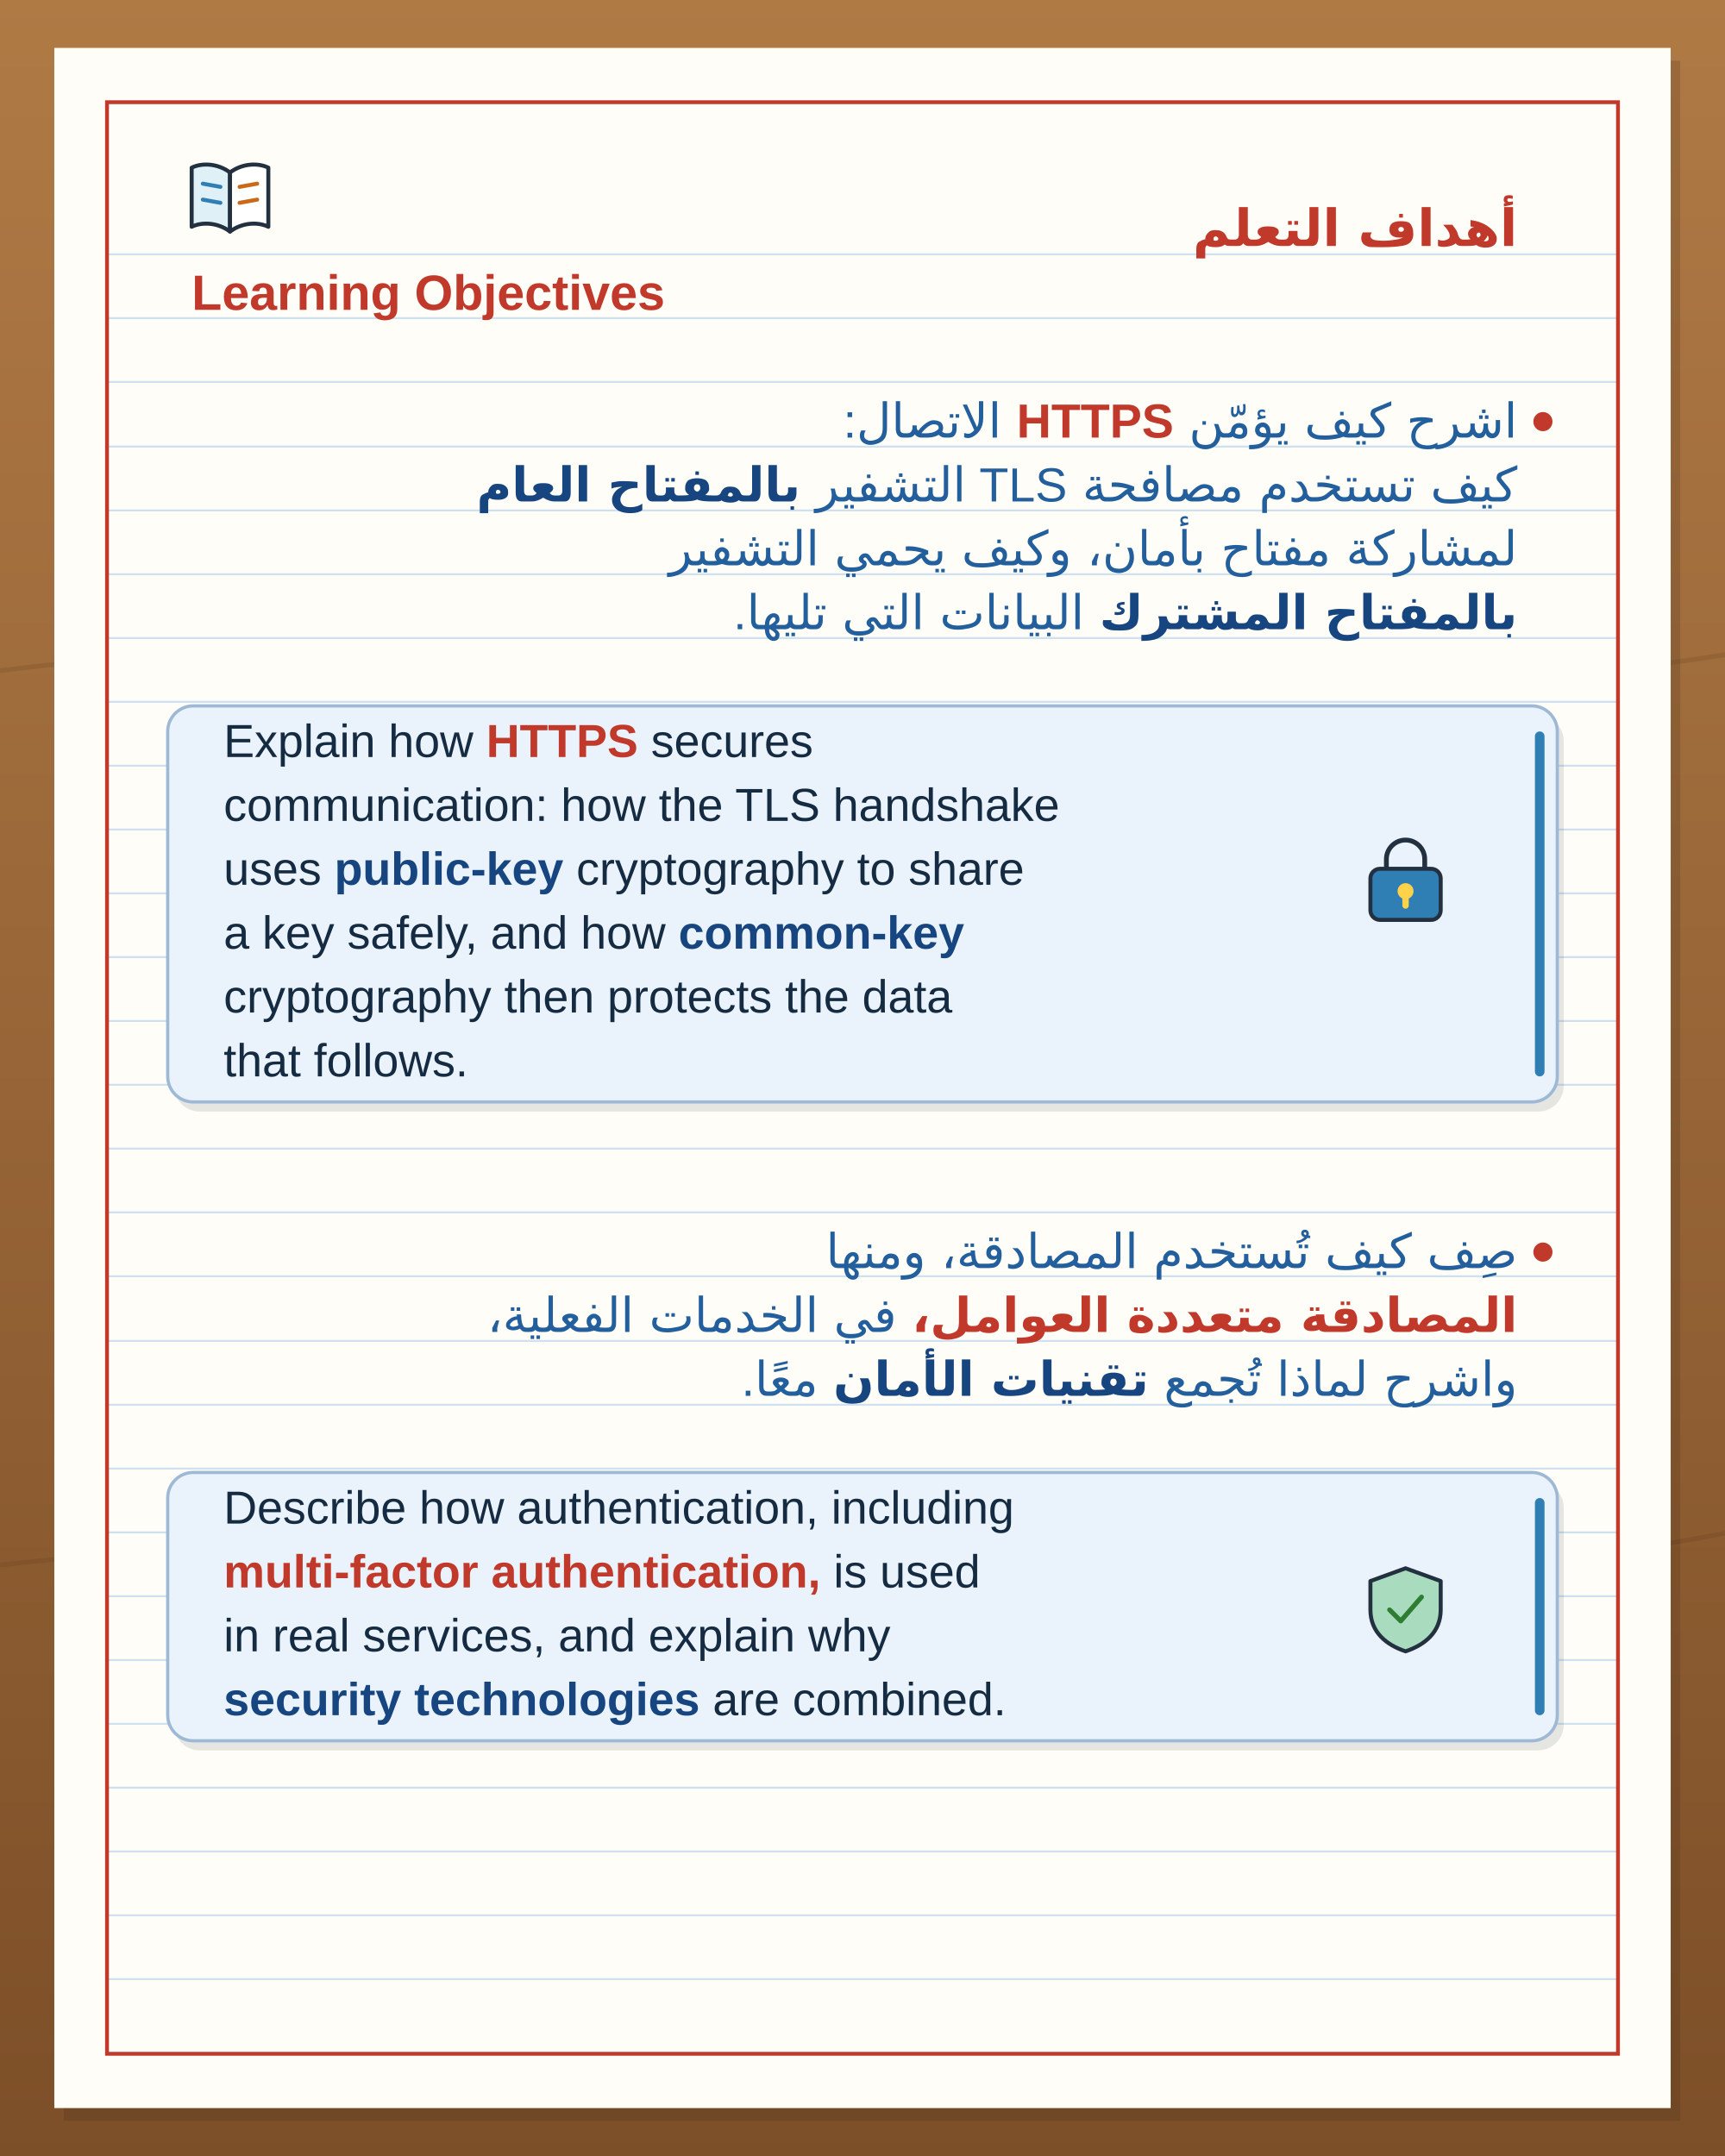
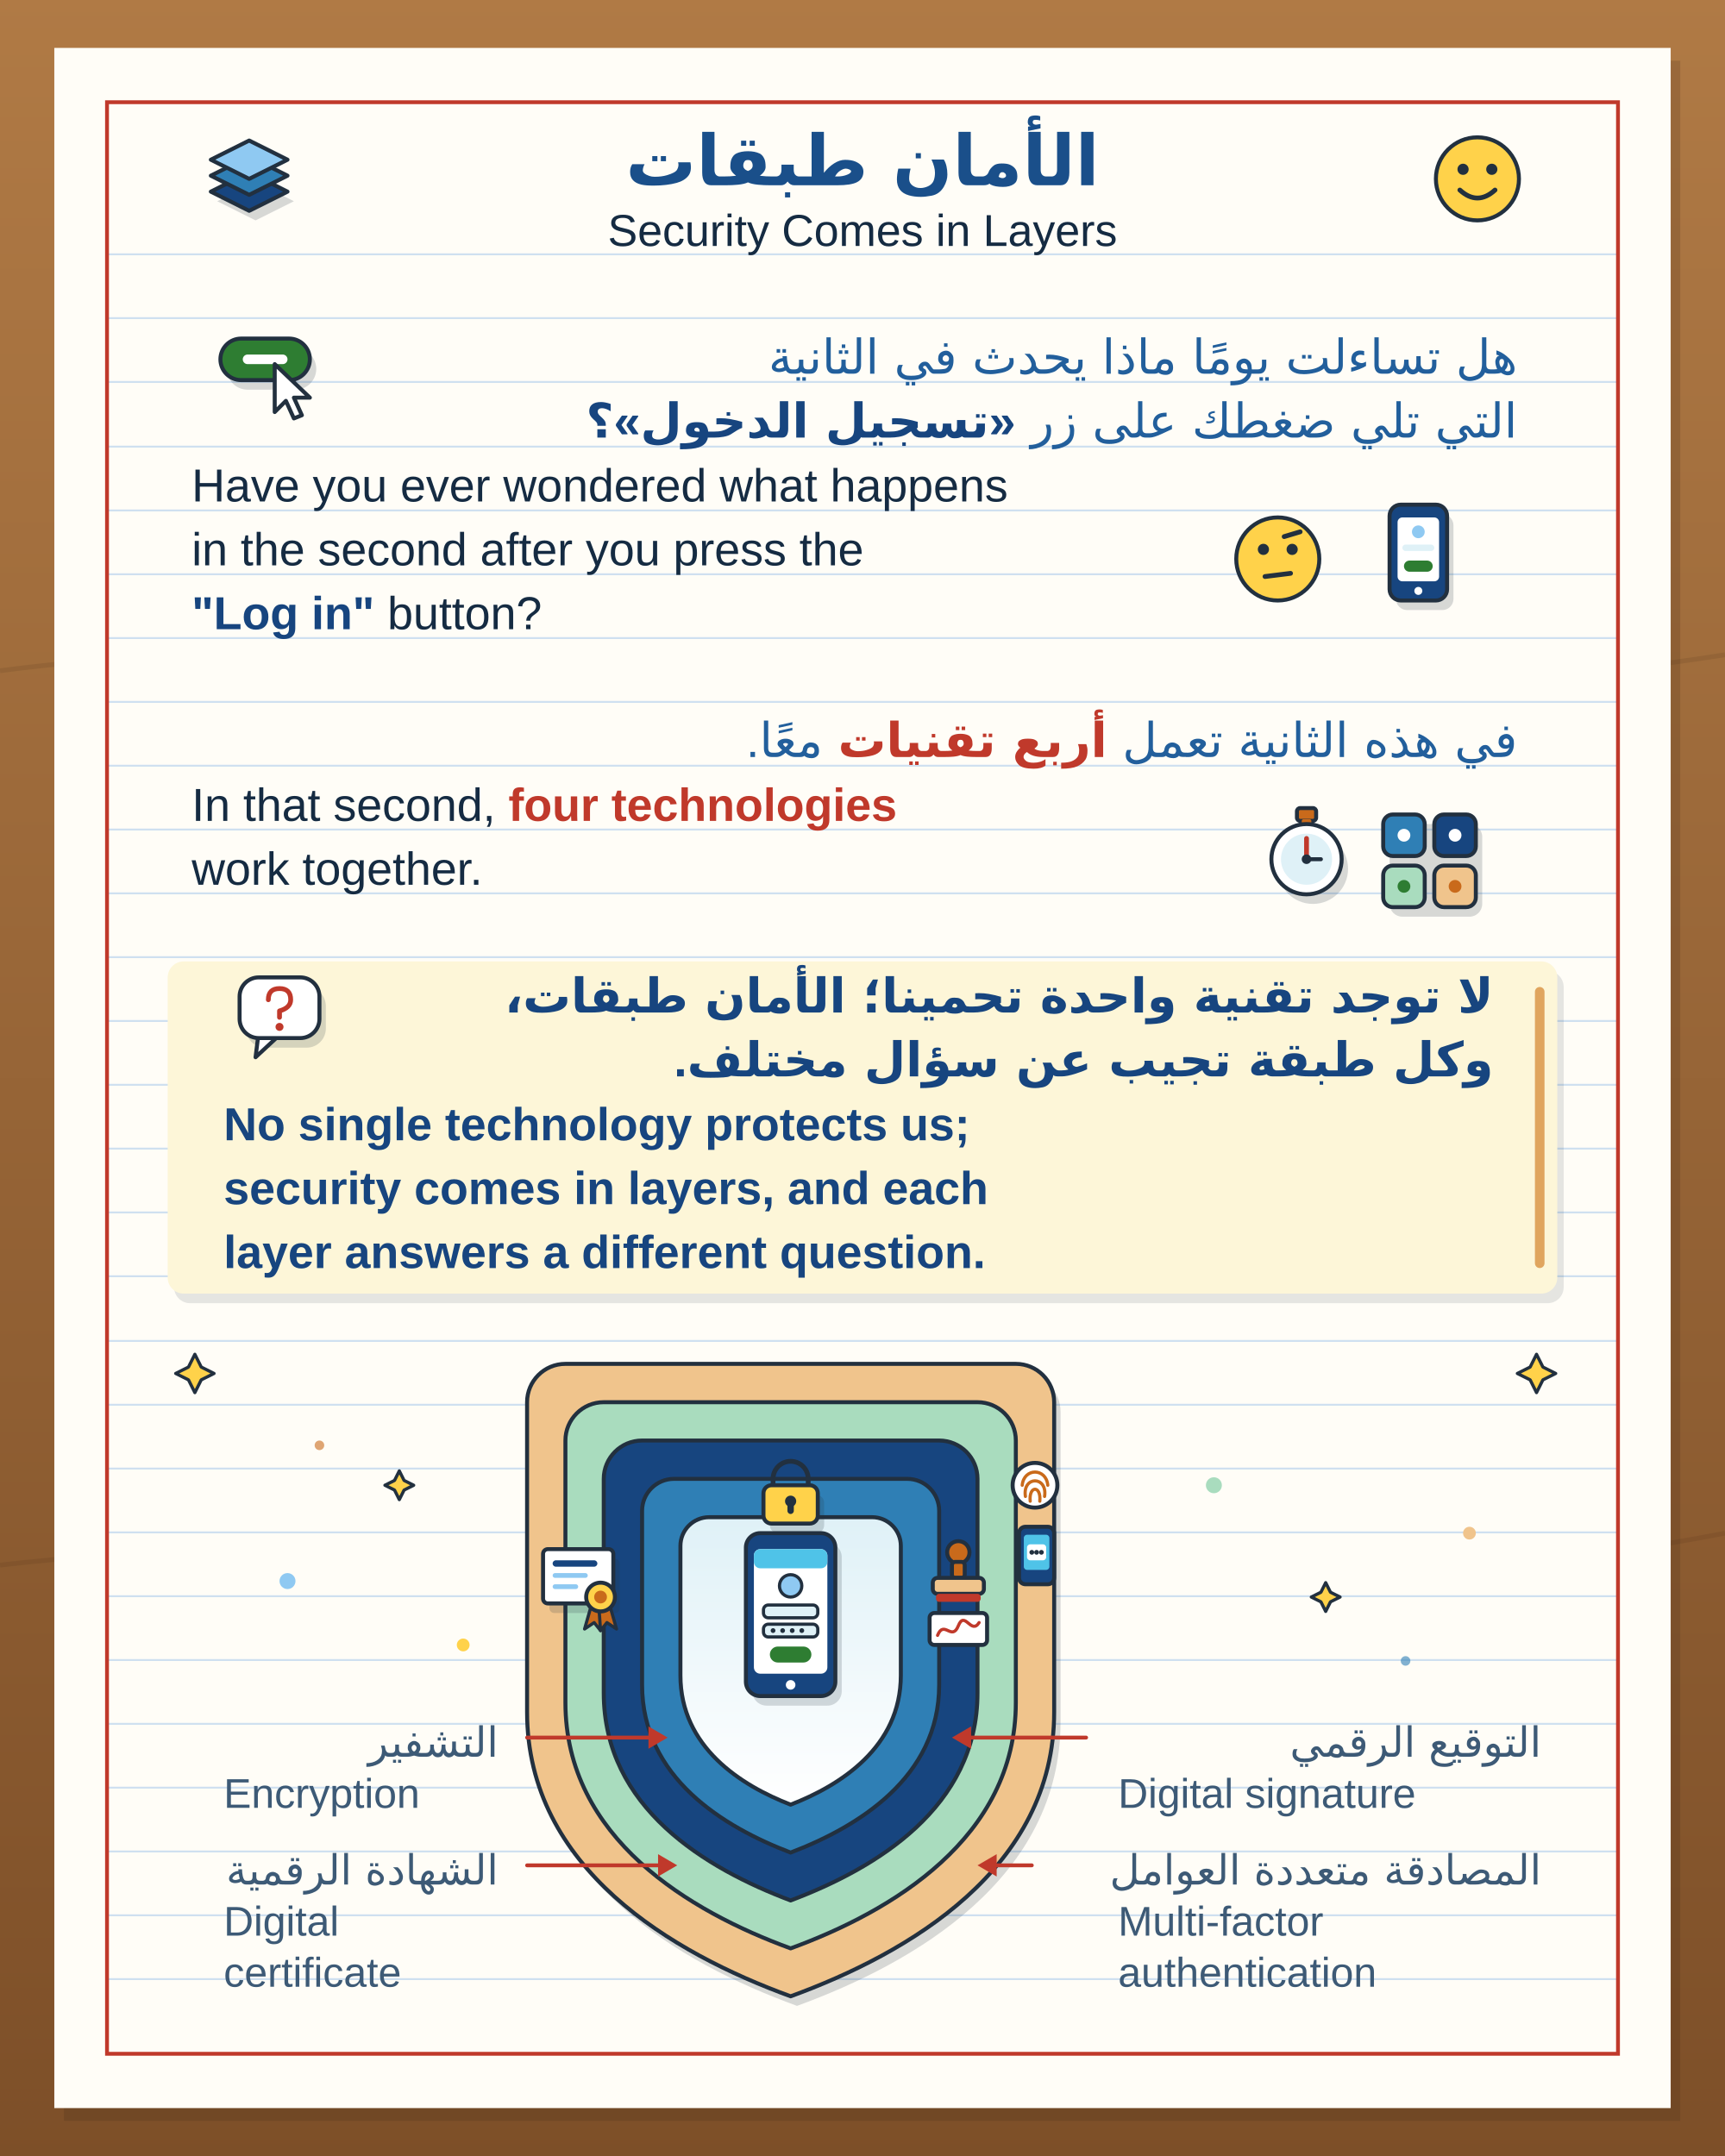
<svg xmlns="http://www.w3.org/2000/svg" width="1080" height="1350" viewBox="0 0 1080 1350" preserveAspectRatio="xMidYMid meet" style="width:100%;height:auto;max-width:1080px;display:block;margin:0 auto;">
  <defs>
    <linearGradient id="pmDesk" x1="0" y1="0" x2="0" y2="1">
      <stop offset="0" stop-color="#b07a45" />
      <stop offset="1" stop-color="#7d4f28" />
    </linearGradient>
    <pattern id="pmRules" x="0" y="120" width="1080" height="40" patternUnits="userSpaceOnUse">
      <line x1="0" y1="39.5" x2="1080" y2="39.5" stroke="#cfe0f0" stroke-width="1.4" />
    </pattern>
  </defs>
  <rect x="0" y="0" width="1080" height="1350" fill="url(#pmDesk)" />
  <path d="M0 420 C 300 380, 700 470, 1080 410" fill="none" stroke="#3a2411" stroke-width="3" opacity=".12" />
  <path d="M0 980 C 350 940, 720 1030, 1080 960" fill="none" stroke="#3a2411" stroke-width="3" opacity=".12" />
  <rect x="40" y="38" width="1012" height="1290" fill="#3a2411" opacity=".18" />
  <rect x="34" y="30" width="1012" height="1290" fill="#fffdf7" />
  <rect x="67" y="120" width="946" height="1152" fill="url(#pmRules)" />
  <rect x="67" y="64" width="946" height="1222" fill="none" stroke="#c0392b" stroke-width="2.4" />
-   <rect x="109" y="448" width="870" height="248" rx="16" fill="#22303f" opacity=".12" />
-   <rect x="109" y="928" width="870" height="168" rx="16" fill="#22303f" opacity=".12" />
-   <rect x="105" y="442" width="870" height="248" rx="16" fill="#eaf2fb" stroke="#9db9d6" stroke-width="2" />
-   <rect x="961" y="458" width="6" height="216" rx="3" fill="#2f7fb5" />
-   <rect x="105" y="922" width="870" height="168" rx="16" fill="#eaf2fb" stroke="#9db9d6" stroke-width="2" />
-   <rect x="961" y="938" width="6" height="136" rx="3" fill="#2f7fb5" />
-   <circle cx="966" cy="264" r="6" fill="#c0392b" />
-   <circle cx="966" cy="784" r="6" fill="#c0392b" />
-   <g transform="translate(118 96)">
-     <path d="M 26 12 C 18 6 8 6 2 9 V 46 C 8 43 18 43 26 49 Z" fill="#dff1f7" stroke="#22303f" stroke-width="2.5" stroke-linejoin="round" />
-     <path d="M 26 12 C 34 6 44 6 50 9 V 46 C 44 43 34 43 26 49 Z" fill="#ffffff" stroke="#22303f" stroke-width="2.5" stroke-linejoin="round" />
-     <line x1="9" y1="19" x2="20" y2="21" stroke="#2f7fb5" stroke-width="2.5" stroke-linecap="round" />
-     <line x1="9" y1="29" x2="20" y2="31" stroke="#2f7fb5" stroke-width="2.5" stroke-linecap="round" />
-     <line x1="32" y1="21" x2="43" y2="19" stroke="#c96a1b" stroke-width="2.5" stroke-linecap="round" />
-     <line x1="32" y1="31" x2="43" y2="29" stroke="#c96a1b" stroke-width="2.5" stroke-linecap="round" />
-   </g>
-   <g transform="translate(852 522)">
-     <path d="M 16 24 V 16 A 12 12 0 0 1 40 16 V 24" fill="none" stroke="#22303f" stroke-width="3" stroke-linecap="round" />
-     <rect x="6" y="22" width="44" height="32" rx="6" fill="#2f7fb5" stroke="#22303f" stroke-width="2.5" />
-     <circle cx="28" cy="36" r="5" fill="#ffd24a" />
-     <rect x="26" y="38" width="4" height="9" rx="2" fill="#ffd24a" />
-   </g>
-   <g transform="translate(852 980)">
-     <path d="M 28 2 L 50 10 V 28 C 50 42 40 50 28 54 C 16 50 6 42 6 28 V 10 Z" fill="#a9dcbe" stroke="#22303f" stroke-width="2.5" stroke-linejoin="round" />
-     <path d="M 18 28 L 25 35 L 38 20" fill="none" stroke="#2e7d32" stroke-width="3" stroke-linecap="round" stroke-linejoin="round" />
-   </g>
-   <text x="950" y="154" direction="rtl" unicode-bidi="plaintext" text-anchor="start" font-family="Tahoma, Arial, Segoe UI, sans-serif" font-size="32" font-weight="bold" fill="#c0392b">أهداف التعلم</text>
-   <text x="120" y="194" direction="ltr" unicode-bidi="plaintext" text-anchor="start" font-family="Segoe Print, Comic Sans MS, Arial, sans-serif" font-size="31" font-weight="bold" fill="#c0392b">Learning Objectives</text>
-   <text x="950" y="274" direction="rtl" unicode-bidi="plaintext" text-anchor="start" font-family="Tahoma, Arial, Segoe UI, sans-serif" font-size="30" fill="#225f9c">
-     <tspan x="950" dy="0">اشرح كيف يؤمّن <tspan font-weight="bold" fill="#c0392b">HTTPS</tspan> الاتصال:</tspan>
-     <tspan x="950" dy="40">كيف تستخدم مصافحة TLS التشفير <tspan font-weight="bold" fill="#17457f">بالمفتاح العام</tspan>
+   <defs>
+     <linearGradient id="ilCore" x1="0" y1="0" x2="0" y2="1">
+       <stop offset="0" stop-color="#dff1f7" />
+       <stop offset="1" stop-color="#ffffff" />
+     </linearGradient>
+   </defs>
+   <rect x="109" y="608" width="870" height="208" rx="10" fill="#22303f" opacity=".12" />
+   <rect x="105" y="602" width="870" height="208" rx="10" fill="#fdf6d8" />
+   <rect x="961" y="618" width="6" height="176" rx="3" fill="#e0a55e" />
+   <g>
+     <path d="M334 884 A24 24 0 0 1 358 860 H640 A24 24 0 0 1 664 884 V1078 C664 1176 573 1229 499 1256 C425 1229 334 1176 334 1078 Z" fill="#22303f" opacity=".18" />
+     <path d="M330 878 A24 24 0 0 1 354 854 H636 A24 24 0 0 1 660 878 V1072 C660 1170 569 1223 495 1250 C421 1223 330 1170 330 1072 Z" fill="#f0c48c" stroke="#22303f" stroke-width="2.5" stroke-linejoin="round" />
+     <path d="M354 902 A24 24 0 0 1 378 878 H612 A24 24 0 0 1 636 902 V1066 C636 1151 558 1197 495 1220 C432 1197 354 1151 354 1066 Z" fill="#a9dcbe" stroke="#22303f" stroke-width="2.5" stroke-linejoin="round" />
+     <path d="M378 926 A24 24 0 0 1 402 902 H588 A24 24 0 0 1 612 926 V1060 C612 1132 548 1170 495 1190 C442 1170 378 1132 378 1060 Z" fill="#17457f" stroke="#22303f" stroke-width="2.5" stroke-linejoin="round" />
+     <path d="M402 946 A20 20 0 0 1 422 926 H568 A20 20 0 0 1 588 946 V1055 C588 1113 537 1144 495 1160 C453 1144 402 1113 402 1055 Z" fill="#2f7fb5" stroke="#22303f" stroke-width="2.5" stroke-linejoin="round" />
+     <path d="M426 968 A18 18 0 0 1 444 950 H546 A18 18 0 0 1 564 968 V1049 C564 1094 526 1118 495 1130 C464 1118 426 1094 426 1049 Z" fill="url(#ilCore)" stroke="#22303f" stroke-width="2.5" stroke-linejoin="round" />
+     <polygon points="122,848 126,856 134,860 126,864 122,872 118,864 110,860 118,856" fill="#ffd24a" stroke="#22303f" stroke-width="2" stroke-linejoin="round" />
+     <polygon points="962,848 966,856 974,860 966,864 962,872 958,864 950,860 958,856" fill="#ffd24a" stroke="#22303f" stroke-width="2" stroke-linejoin="round" />
+     <polygon points="250,921 253,927 259,930 253,933 250,939 247,933 241,930 247,927" fill="#ffd24a" stroke="#22303f" stroke-width="2" stroke-linejoin="round" />
+     <polygon points="830,991 833,997 839,1000 833,1003 830,1009 827,1003 821,1000 827,997" fill="#ffd24a" stroke="#22303f" stroke-width="2" stroke-linejoin="round" />
+     <circle cx="180" cy="990" r="5" fill="#8fc9f2" />
+     <circle cx="290" cy="1030" r="4" fill="#ffd24a" />
+     <circle cx="200" cy="905" r="3" fill="#c96a1b" opacity=".6" />
+     <circle cx="760" cy="930" r="5" fill="#a9dcbe" />
+     <circle cx="920" cy="960" r="4" fill="#f0c48c" />
+     <circle cx="880" cy="1040" r="3" fill="#2f7fb5" opacity=".6" />
+     <rect x="471" y="966" width="56" height="102" rx="9" fill="#22303f" opacity=".18" />
+     <rect x="467" y="960" width="56" height="102" rx="9" fill="#17457f" stroke="#22303f" stroke-width="2.5" />
+     <rect x="472" y="970" width="46" height="78" rx="4" fill="#ffffff" />
+     <rect x="472" y="970" width="46" height="12" rx="4" fill="#4fc3e8" />
+     <circle cx="495" cy="993" r="7" fill="#8fc9f2" stroke="#22303f" stroke-width="2" />
+     <rect x="478" y="1005" width="34" height="8" rx="3" fill="#dff1f7" stroke="#22303f" stroke-width="2" />
+     <rect x="478" y="1017" width="34" height="8" rx="3" fill="#dff1f7" stroke="#22303f" stroke-width="2" />
+     <circle cx="484" cy="1021" r="1.5" fill="#22303f" />
+     <circle cx="490" cy="1021" r="1.5" fill="#22303f" />
+     <circle cx="496" cy="1021" r="1.5" fill="#22303f" />
+     <circle cx="502" cy="1021" r="1.5" fill="#22303f" />
+     <rect x="482" y="1031" width="26" height="10" rx="5" fill="#2e7d32" />
+     <circle cx="495" cy="1055" r="3" fill="#ffffff" />
+     <rect x="482" y="936" width="34" height="24" rx="5" fill="#22303f" opacity=".18" />
+     <path d="M484 934 V926 A11 11 0 0 1 506 926 V934" fill="none" stroke="#22303f" stroke-width="3" stroke-linecap="round" />
+     <rect x="478" y="930" width="34" height="24" rx="5" fill="#ffd24a" stroke="#22303f" stroke-width="2.5" />
+     <circle cx="495" cy="940" r="3.5" fill="#22303f" />
+     <rect x="493" y="941" width="4" height="7" rx="2" fill="#22303f" />
+     <circle cx="600" cy="972" r="7" fill="#c96a1b" stroke="#22303f" stroke-width="2.5" />
+     <rect x="596" y="978" width="8" height="10" rx="2" fill="#c96a1b" stroke="#22303f" stroke-width="2.5" />
+     <rect x="584" y="988" width="32" height="10" rx="3" fill="#f0c48c" stroke="#22303f" stroke-width="2.5" />
+     <rect x="586" y="998" width="28" height="5" rx="2" fill="#c0392b" />
+     <rect x="582" y="1010" width="36" height="20" rx="3" fill="#ffffff" stroke="#22303f" stroke-width="2.5" />
+     <path d="M587 1024 C591 1014 596 1028 600 1018 S 608 1024 613 1016" fill="none" stroke="#c0392b" stroke-width="2" stroke-linecap="round" stroke-linejoin="round" />
+     <rect x="344" y="976" width="44" height="34" rx="3" fill="#22303f" opacity=".18" />
+     <rect x="340" y="970" width="44" height="34" rx="3" fill="#ffffff" stroke="#22303f" stroke-width="2.5" />
+     <rect x="346" y="977" width="28" height="4" rx="2" fill="#17457f" />
+     <rect x="346" y="985" width="22" height="3" rx="1.5" fill="#8fc9f2" />
+     <rect x="346" y="992" width="16" height="3" rx="1.5" fill="#8fc9f2" />
+     <polygon points="370,1006 366,1020 372,1016 376,1021 377,1007" fill="#c96a1b" stroke="#22303f" stroke-width="2" stroke-linejoin="round" />
+     <polygon points="382,1006 386,1020 380,1016 376,1021 375,1007" fill="#c96a1b" stroke="#22303f" stroke-width="2" stroke-linejoin="round" />
+     <circle cx="376" cy="1000" r="9" fill="#ffd24a" stroke="#22303f" stroke-width="2.5" />
+     <circle cx="376" cy="1000" r="4" fill="#c96a1b" />
+     <circle cx="648" cy="930" r="14" fill="#ffffff" stroke="#22303f" stroke-width="2.5" />
+     <path d="M640 930 C641 919 655 919 656 930" fill="none" stroke="#c96a1b" stroke-width="2" stroke-linecap="round" />
+     <path d="M642 937 C640 924 656 924 654 937" fill="none" stroke="#c96a1b" stroke-width="2" stroke-linecap="round" />
+     <path d="M645 940 C644 930 652 930 651 940" fill="none" stroke="#c96a1b" stroke-width="2" stroke-linecap="round" />
+     <rect x="638" y="956" width="22" height="36" rx="4" fill="#17457f" stroke="#22303f" stroke-width="2.5" />
+     <rect x="641" y="961" width="16" height="22" rx="2" fill="#4fc3e8" />
+     <rect x="643" y="967" width="12" height="10" rx="2" fill="#ffffff" />
+     <circle cx="646" cy="972" r="1.5" fill="#22303f" />
+     <circle cx="649" cy="972" r="1.5" fill="#22303f" />
+     <circle cx="652" cy="972" r="1.5" fill="#22303f" />
+     <line x1="330" y1="1088" x2="406" y2="1088" stroke="#c0392b" stroke-width="2.4" stroke-linecap="round" />
+     <polygon points="406,1081 418,1088 406,1095" fill="#c0392b" />
+     <line x1="680" y1="1088" x2="608" y2="1088" stroke="#c0392b" stroke-width="2.4" stroke-linecap="round" />
+     <polygon points="608,1081 596,1088 608,1095" fill="#c0392b" />
+     <line x1="330" y1="1168" x2="412" y2="1168" stroke="#c0392b" stroke-width="2.4" stroke-linecap="round" />
+     <polygon points="412,1161 424,1168 412,1175" fill="#c0392b" />
+     <line x1="646" y1="1168" x2="624" y2="1168" stroke="#c0392b" stroke-width="2.4" stroke-linecap="round" />
+     <polygon points="624,1161 612,1168 624,1175" fill="#c0392b" />
+   </g>
+   <g transform="translate(128 82)">
+     <polygon points="32,32 56,44 32,56 8,44" fill="#22303f" opacity=".18" />
+     <polygon points="28,26 52,38 28,50 4,38" fill="#17457f" stroke="#22303f" stroke-width="2.5" stroke-linejoin="round" />
+     <polygon points="28,16 52,28 28,40 4,28" fill="#2f7fb5" stroke="#22303f" stroke-width="2.5" stroke-linejoin="round" />
+     <polygon points="28,6 52,18 28,30 4,18" fill="#8fc9f2" stroke="#22303f" stroke-width="2.5" stroke-linejoin="round" />
+   </g>
+   <g transform="translate(925 112)">
+     <circle cx="0" cy="0" r="26" fill="#ffd24a" stroke="#22303f" stroke-width="2.5" />
+     <circle cx="-9" cy="-6" r="3.5" fill="#22303f" />
+     <circle cx="9" cy="-6" r="3.5" fill="#22303f" />
+     <path d="M -11 7 Q 0 17 11 7" fill="none" stroke="#22303f" stroke-width="3" stroke-linecap="round" />
+   </g>
+   <g transform="translate(138 206)">
+     <rect x="4" y="12" width="56" height="26" rx="13" fill="#22303f" opacity=".18" />
+     <rect x="0" y="6" width="56" height="26" rx="13" fill="#2e7d32" stroke="#22303f" stroke-width="2.5" />
+     <rect x="14" y="16" width="28" height="6" rx="3" fill="#ffffff" />
+     <polygon points="34,22 34,52 41,45 46,56 51,54 46,43 56,43" fill="#ffffff" stroke="#22303f" stroke-width="2.5" stroke-linejoin="round" />
+   </g>
+   <g transform="translate(800 350)">
+     <circle cx="0" cy="0" r="26" fill="#ffd24a" stroke="#22303f" stroke-width="2.5" />
+     <circle cx="-9" cy="-6" r="3.5" fill="#22303f" />
+     <circle cx="9" cy="-6" r="3.5" fill="#22303f" />
+     <path d="M -8 11 L 8 9" fill="none" stroke="#22303f" stroke-width="3" stroke-linecap="round" />
+     <path d="M 4 -14 L 14 -17" fill="none" stroke="#22303f" stroke-width="3" stroke-linecap="round" />
+   </g>
+   <g transform="translate(866 314)">
+     <rect x="8" y="8" width="36" height="60" rx="7" fill="#22303f" opacity=".18" />
+     <rect x="4" y="2" width="36" height="60" rx="7" fill="#17457f" stroke="#22303f" stroke-width="2.5" />
+     <rect x="9" y="10" width="26" height="40" rx="3" fill="#ffffff" />
+     <circle cx="22" cy="19" r="4" fill="#8fc9f2" />
+     <rect x="12" y="27" width="20" height="4" rx="2" fill="#dff1f7" />
+     <rect x="13" y="37" width="18" height="7" rx="3.5" fill="#2e7d32" />
+     <circle cx="22" cy="56" r="2.5" fill="#ffffff" />
+   </g>
+   <g transform="translate(790 506)">
+     <circle cx="32" cy="38" r="22" fill="#22303f" opacity=".18" />
+     <rect x="22" y="0" width="12" height="8" rx="2" fill="#c96a1b" stroke="#22303f" stroke-width="2.5" />
+     <rect x="25" y="7" width="6" height="5" rx="1" fill="#c96a1b" />
+     <circle cx="28" cy="32" r="22" fill="#ffffff" stroke="#22303f" stroke-width="2.5" />
+     <circle cx="28" cy="32" r="16" fill="#dff1f7" />
+     <line x1="28" y1="32" x2="28" y2="19" stroke="#c0392b" stroke-width="3" stroke-linecap="round" />
+     <line x1="28" y1="32" x2="37" y2="32" stroke="#22303f" stroke-width="2.5" stroke-linecap="round" />
+     <circle cx="28" cy="32" r="3" fill="#22303f" />
+   </g>
+   <g transform="translate(866 510)">
+     <rect x="4" y="6" width="58" height="58" rx="8" fill="#22303f" opacity=".18" />
+     <rect x="0" y="0" width="26" height="26" rx="6" fill="#2f7fb5" stroke="#22303f" stroke-width="2.5" />
+     <rect x="32" y="0" width="26" height="26" rx="6" fill="#17457f" stroke="#22303f" stroke-width="2.5" />
+     <rect x="0" y="32" width="26" height="26" rx="6" fill="#a9dcbe" stroke="#22303f" stroke-width="2.5" />
+     <rect x="32" y="32" width="26" height="26" rx="6" fill="#f0c48c" stroke="#22303f" stroke-width="2.5" />
+     <circle cx="13" cy="13" r="4" fill="#ffffff" />
+     <circle cx="45" cy="13" r="4" fill="#ffffff" />
+     <circle cx="13" cy="45" r="4" fill="#2e7d32" />
+     <circle cx="45" cy="45" r="4" fill="#c96a1b" />
+   </g>
+   <g transform="translate(150 612)">
+     <rect x="4" y="6" width="50" height="38" rx="12" fill="#22303f" opacity=".18" />
+     <polygon points="12,34 10,50 24,37" fill="#ffffff" stroke="#22303f" stroke-width="2.5" stroke-linejoin="round" />
+     <rect x="0" y="0" width="50" height="38" rx="12" fill="#ffffff" stroke="#22303f" stroke-width="2.5" />
+     <path d="M18 14 Q18 7 25 7 Q32 7 32 14 Q32 19 25 21 V25" fill="none" stroke="#c0392b" stroke-width="3" stroke-linecap="round" stroke-linejoin="round" />
+     <circle cx="25" cy="31" r="2.5" fill="#c0392b" />
+   </g>
+   <text x="540" y="116" direction="rtl" unicode-bidi="plaintext" text-anchor="middle" font-family="Tahoma, Arial, Segoe UI, sans-serif" font-size="44" font-weight="bold" fill="#1a4f8a">الأمان طبقات</text>
+   <text x="540" y="154" direction="ltr" unicode-bidi="plaintext" text-anchor="middle" font-family="Segoe Print, Comic Sans MS, Arial, sans-serif" font-size="28" font-weight="normal" fill="#152b42">Security Comes in Layers</text>
+   <text x="950" y="234" direction="rtl" unicode-bidi="plaintext" text-anchor="start" font-family="Tahoma, Arial, Segoe UI, sans-serif" font-size="30" font-weight="normal" fill="#225f9c">
+     <tspan x="950" dy="0">هل تساءلت يومًا ماذا يحدث في الثانية</tspan>
+     <tspan x="950" dy="40">التي تلي ضغطك على زر <tspan font-weight="bold" fill="#17457f">«تسجيل الدخول»؟</tspan>
    </tspan>
-     <tspan x="950" dy="40">لمشاركة مفتاح بأمان، وكيف يحمي التشفير</tspan>
-     <tspan x="950" dy="40">
-       <tspan font-weight="bold" fill="#17457f">بالمفتاح المشترك</tspan> البيانات التي تليها.</tspan>
-   </text>
-   <text x="140" y="474" direction="ltr" unicode-bidi="plaintext" text-anchor="start" font-family="Segoe Print, Comic Sans MS, Arial, sans-serif" font-size="29" fill="#152b42">
-     <tspan x="140" dy="0">Explain how <tspan font-weight="bold" fill="#c0392b">HTTPS</tspan> secures</tspan>
-     <tspan x="140" dy="40">communication: how the TLS handshake</tspan>
-     <tspan x="140" dy="40">uses <tspan font-weight="bold" fill="#17457f">public-key</tspan> cryptography to share</tspan>
-     <tspan x="140" dy="40">a key safely, and how <tspan font-weight="bold" fill="#17457f">common-key</tspan>
+   </text>
+   <text x="120" y="314" direction="ltr" unicode-bidi="plaintext" text-anchor="start" font-family="Segoe Print, Comic Sans MS, Arial, sans-serif" font-size="29" font-weight="normal" fill="#152b42">
+     <tspan x="120" dy="0">Have you ever wondered what happens</tspan>
+     <tspan x="120" dy="40">in the second after you press the</tspan>
+     <tspan x="120" dy="40">
+       <tspan font-weight="bold" fill="#17457f">"Log in"</tspan> button?</tspan>
+   </text>
+   <text x="950" y="474" direction="rtl" unicode-bidi="plaintext" text-anchor="start" font-family="Tahoma, Arial, Segoe UI, sans-serif" font-size="30" font-weight="normal" fill="#225f9c">
+     <tspan x="950" dy="0">في هذه الثانية تعمل <tspan font-weight="bold" fill="#c0392b">أربع تقنيات</tspan> معًا.</tspan>
+   </text>
+   <text x="120" y="514" direction="ltr" unicode-bidi="plaintext" text-anchor="start" font-family="Segoe Print, Comic Sans MS, Arial, sans-serif" font-size="29" font-weight="normal" fill="#152b42">
+     <tspan x="120" dy="0">In that second, <tspan font-weight="bold" fill="#c0392b">four technologies</tspan>
    </tspan>
-     <tspan x="140" dy="40">cryptography then protects the data</tspan>
-     <tspan x="140" dy="40">that follows.</tspan>
-   </text>
-   <text x="950" y="794" direction="rtl" unicode-bidi="plaintext" text-anchor="start" font-family="Tahoma, Arial, Segoe UI, sans-serif" font-size="30" fill="#225f9c">
-     <tspan x="950" dy="0">صِف كيف تُستخدم المصادقة، ومنها</tspan>
-     <tspan x="950" dy="40">
-       <tspan font-weight="bold" fill="#c0392b">المصادقة متعددة العوامل،</tspan> في الخدمات الفعلية،</tspan>
-     <tspan x="950" dy="40">واشرح لماذا تُجمع <tspan font-weight="bold" fill="#17457f">تقنيات الأمان</tspan> معًا.</tspan>
-   </text>
-   <text x="140" y="954" direction="ltr" unicode-bidi="plaintext" text-anchor="start" font-family="Segoe Print, Comic Sans MS, Arial, sans-serif" font-size="29" fill="#152b42">
-     <tspan x="140" dy="0">Describe how authentication, including</tspan>
-     <tspan x="140" dy="40">
-       <tspan font-weight="bold" fill="#c0392b">multi-factor authentication,</tspan> is used</tspan>
-     <tspan x="140" dy="40">in real services, and explain why</tspan>
-     <tspan x="140" dy="40">
-       <tspan font-weight="bold" fill="#17457f">security technologies</tspan> are combined.</tspan>
+     <tspan x="120" dy="40">work together.</tspan>
+   </text>
+   <text x="935" y="634" direction="rtl" unicode-bidi="plaintext" text-anchor="start" font-family="Tahoma, Arial, Segoe UI, sans-serif" font-size="30" font-weight="bold" fill="#17457f">
+     <tspan x="935" dy="0">لا توجد تقنية واحدة تحمينا؛ الأمان طبقات،</tspan>
+     <tspan x="935" dy="40">وكل طبقة تجيب عن سؤال مختلف.</tspan>
+   </text>
+   <text x="140" y="714" direction="ltr" unicode-bidi="plaintext" text-anchor="start" font-family="Segoe Print, Comic Sans MS, Arial, sans-serif" font-size="29" font-weight="bold" fill="#17457f">
+     <tspan x="140" dy="0">No single technology protects us;</tspan>
+     <tspan x="140" dy="40">security comes in layers, and each</tspan>
+     <tspan x="140" dy="40">layer answers a different question.</tspan>
+   </text>
+   <text x="312" y="1100" direction="rtl" unicode-bidi="plaintext" text-anchor="start" font-family="Tahoma, Arial, Segoe UI, sans-serif" font-size="26" font-weight="normal" fill="#3d5a76">التشفير</text>
+   <text x="140" y="1132" direction="ltr" unicode-bidi="plaintext" text-anchor="start" font-family="Segoe Print, Comic Sans MS, Arial, sans-serif" font-size="26" font-weight="normal" fill="#3d5a76">Encryption</text>
+   <text x="965" y="1100" direction="rtl" unicode-bidi="plaintext" text-anchor="start" font-family="Tahoma, Arial, Segoe UI, sans-serif" font-size="26" font-weight="normal" fill="#3d5a76">التوقيع الرقمي</text>
+   <text x="700" y="1132" direction="ltr" unicode-bidi="plaintext" text-anchor="start" font-family="Segoe Print, Comic Sans MS, Arial, sans-serif" font-size="26" font-weight="normal" fill="#3d5a76">Digital signature</text>
+   <text x="312" y="1180" direction="rtl" unicode-bidi="plaintext" text-anchor="start" font-family="Tahoma, Arial, Segoe UI, sans-serif" font-size="26" font-weight="normal" fill="#3d5a76">الشهادة الرقمية</text>
+   <text x="140" y="1212" direction="ltr" unicode-bidi="plaintext" text-anchor="start" font-family="Segoe Print, Comic Sans MS, Arial, sans-serif" font-size="26" font-weight="normal" fill="#3d5a76">
+     <tspan x="140" dy="0">Digital</tspan>
+     <tspan x="140" dy="32">certificate</tspan>
+   </text>
+   <text x="965" y="1180" direction="rtl" unicode-bidi="plaintext" text-anchor="start" font-family="Tahoma, Arial, Segoe UI, sans-serif" font-size="26" font-weight="normal" fill="#3d5a76">المصادقة متعددة العوامل</text>
+   <text x="700" y="1212" direction="ltr" unicode-bidi="plaintext" text-anchor="start" font-family="Segoe Print, Comic Sans MS, Arial, sans-serif" font-size="26" font-weight="normal" fill="#3d5a76">
+     <tspan x="700" dy="0">Multi-factor</tspan>
+     <tspan x="700" dy="32">authentication</tspan>
  </text>
</svg>
